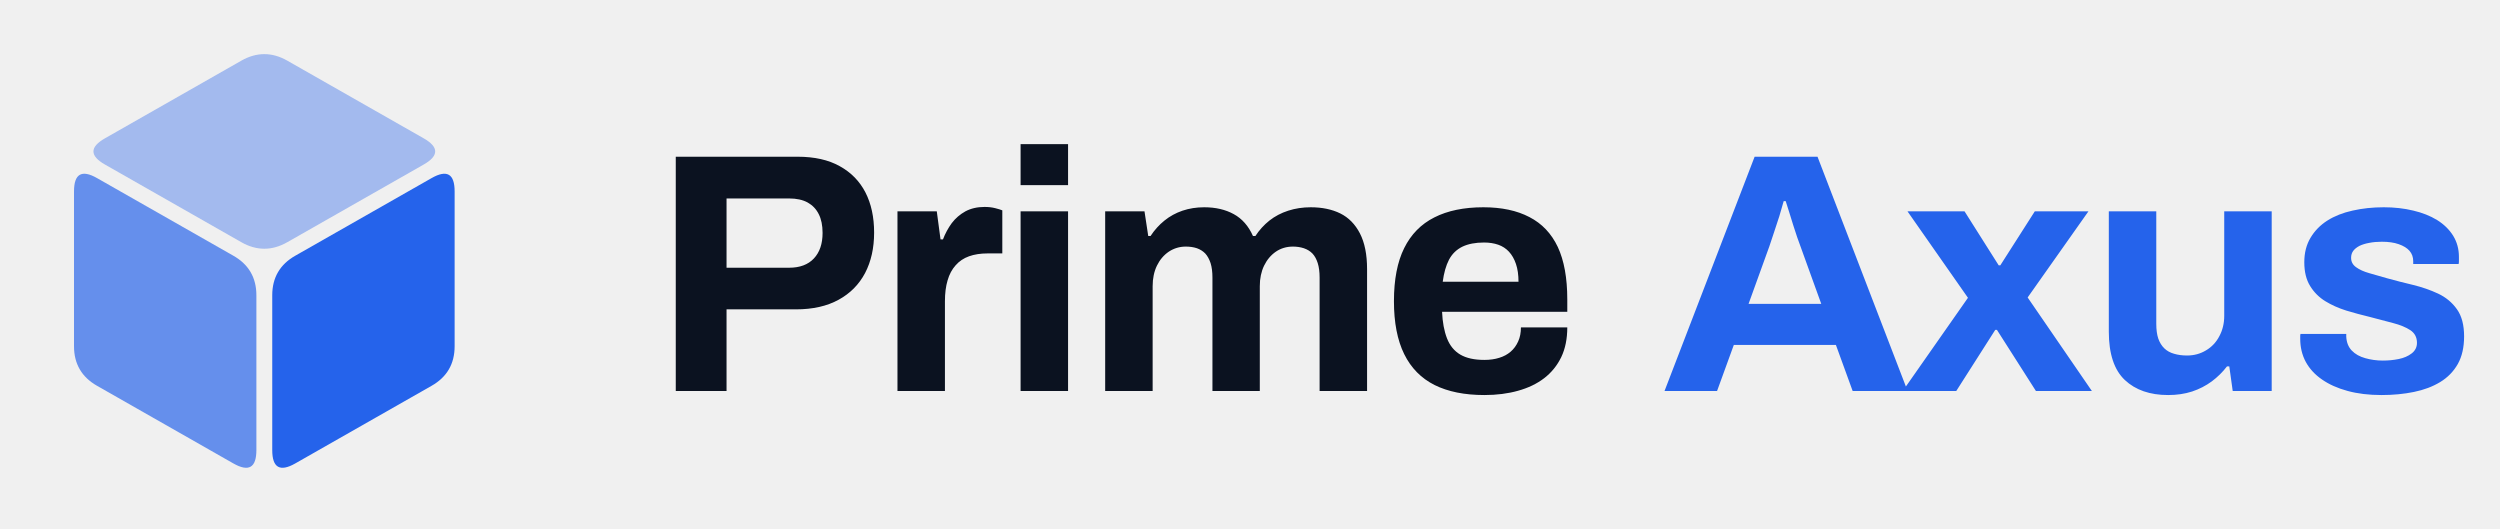
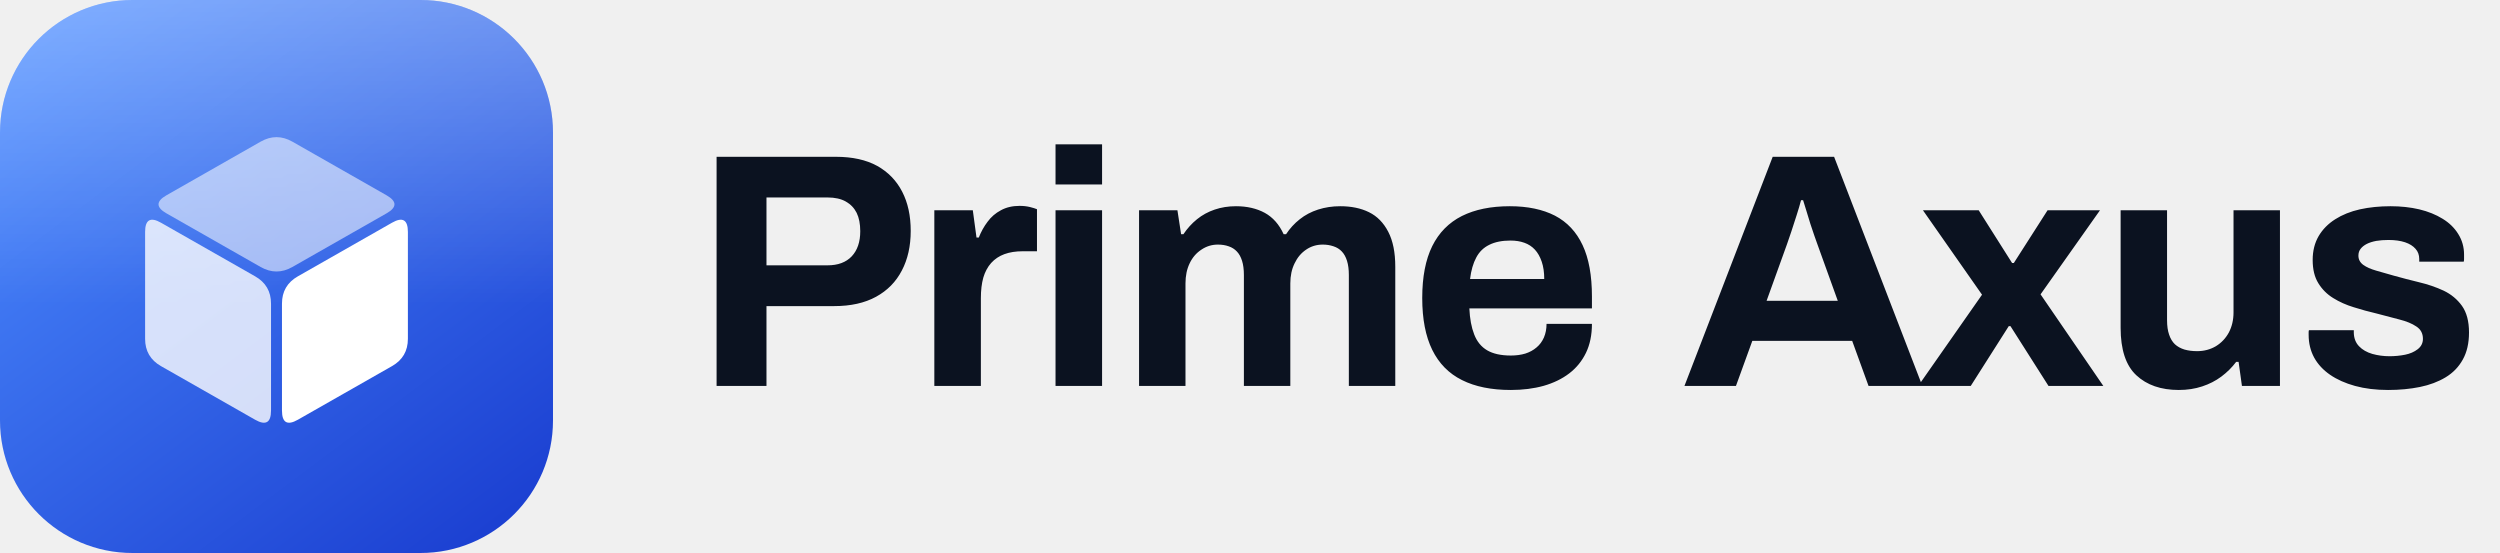
- <svg xmlns="http://www.w3.org/2000/svg" width="908" height="192" viewBox="0 0 227 48" fill="none">
-   <path d="M21.91 5.51Q24.00 4.32 26.09 5.51L38.47 12.56Q40.56 13.75 38.47 14.94L26.09 21.99Q24.00 23.18 21.91 21.99L9.53 14.94Q7.44 13.75 9.53 12.56Z" fill="#2563EB" fill-opacity="0.38" />
-   <path d="M6.72 17.38Q6.72 14.98 8.81 16.17L21.19 23.22Q23.28 24.41 23.28 26.81L23.28 40.87Q23.28 43.27 21.19 42.08L8.81 35.03Q6.72 33.84 6.72 31.44Z" fill="#2563EB" fill-opacity="0.68" />
-   <path d="M24.72 26.81Q24.72 24.41 26.81 23.22L39.19 16.17Q41.28 14.98 41.28 17.38L41.28 31.44Q41.28 33.84 39.19 35.03L26.81 42.08Q24.72 43.27 24.72 40.87Z" fill="#2563EB" fill-opacity="1" />
-   <path d="M65.97 35.50L61.36 35.50L61.36 14.23L72.42 14.23Q74.72 14.23 76.25 15.09Q77.79 15.94 78.58 17.47Q79.37 19.01 79.37 21.12Q79.37 23.22 78.55 24.79Q77.72 26.36 76.14 27.22Q74.56 28.09 72.27 28.09L65.97 28.09L65.97 35.50M65.97 18.02L65.97 24.31L71.65 24.31Q73.11 24.31 73.90 23.47Q74.69 22.63 74.69 21.15Q74.69 20.12 74.34 19.44Q74 18.76 73.34 18.39Q72.67 18.02 71.65 18.02L65.97 18.02M85.80 35.50L81.49 35.50L81.49 19.19L85.06 19.19L85.40 21.74L85.62 21.74Q85.93 20.93 86.42 20.26Q86.92 19.60 87.66 19.19Q88.41 18.79 89.40 18.79Q89.93 18.79 90.36 18.90Q90.80 19.01 91.01 19.10L91.01 23.01L89.68 23.01Q88.72 23.01 87.99 23.27Q87.26 23.53 86.77 24.09Q86.27 24.65 86.04 25.46Q85.80 26.26 85.80 27.35L85.80 35.50M96.98 16.81L92.67 16.81L92.67 13.09L96.98 13.09L96.98 16.81M96.98 35.50L92.67 35.50L92.67 19.19L96.98 19.19L96.98 35.50M104.66 35.50L100.35 35.50L100.35 19.19L103.92 19.19L104.26 21.43L104.47 21.43Q105 20.62 105.73 20.03Q106.46 19.44 107.37 19.13Q108.29 18.82 109.34 18.82Q110.89 18.82 112.02 19.44Q113.16 20.06 113.77 21.43L113.99 21.43Q114.52 20.62 115.26 20.03Q116.01 19.44 116.97 19.13Q117.93 18.82 119.01 18.82Q120.56 18.82 121.70 19.38Q122.83 19.94 123.48 21.19Q124.13 22.45 124.13 24.43L124.13 35.50L119.82 35.50L119.82 25.21Q119.82 24.43 119.65 23.89Q119.48 23.35 119.17 23.02Q118.86 22.70 118.39 22.54Q117.93 22.39 117.40 22.39Q116.53 22.39 115.85 22.85Q115.17 23.32 114.78 24.12Q114.39 24.93 114.39 25.98L114.39 35.50L110.09 35.50L110.09 25.21Q110.09 24.43 109.92 23.89Q109.74 23.35 109.44 23.02Q109.13 22.70 108.68 22.54Q108.23 22.39 107.67 22.39Q106.83 22.39 106.13 22.85Q105.44 23.32 105.05 24.12Q104.66 24.93 104.66 25.98L104.66 35.50M134.78 35.87Q132.09 35.87 130.26 34.96Q128.43 34.04 127.50 32.15Q126.57 30.26 126.57 27.35Q126.57 24.40 127.50 22.53Q128.43 20.65 130.24 19.74Q132.05 18.82 134.69 18.82Q137.17 18.82 138.87 19.71Q140.58 20.59 141.45 22.43Q142.31 24.28 142.31 27.19L142.31 28.31L130.94 28.31Q131 29.73 131.39 30.73Q131.78 31.72 132.60 32.20Q133.42 32.68 134.78 32.68Q135.53 32.68 136.13 32.49Q136.73 32.31 137.17 31.93Q137.60 31.56 137.85 31Q138.10 30.45 138.10 29.73L142.31 29.73Q142.31 31.28 141.76 32.43Q141.20 33.58 140.21 34.34Q139.22 35.10 137.84 35.48Q136.46 35.87 134.78 35.87M131 25.58L137.88 25.58Q137.88 24.65 137.65 23.97Q137.42 23.29 137.01 22.85Q136.61 22.42 136.04 22.22Q135.46 22.02 134.75 22.02Q133.57 22.02 132.78 22.40Q131.99 22.79 131.57 23.58Q131.16 24.37 131 25.58" fill="#0B1220" />
-   <path d="M155.91 35.50L151.14 35.50L159.32 14.23L165.03 14.23L173.21 35.50L168.22 35.50L166.70 31.32L157.43 31.32L155.91 35.50M160.66 22.36L158.77 27.59L165.37 27.59L163.48 22.36Q163.35 22.02 163.18 21.53Q163.01 21.05 162.83 20.46Q162.64 19.88 162.47 19.30Q162.30 18.73 162.14 18.26L161.96 18.26Q161.80 18.85 161.56 19.64Q161.31 20.43 161.06 21.16Q160.81 21.89 160.66 22.36M177.63 35.50L172.77 35.50L178.69 27.04L173.20 19.19L178.38 19.19L181.48 24.09L181.63 24.09L184.76 19.19L189.63 19.19L184.11 27.01L189.94 35.50L184.86 35.50L181.32 29.95L181.17 29.95L177.63 35.50M196.87 35.87Q194.39 35.87 192.94 34.51Q191.48 33.14 191.48 30.11L191.48 19.19L195.79 19.19L195.79 29.39Q195.79 30.20 195.97 30.74Q196.16 31.28 196.52 31.63Q196.87 31.97 197.40 32.12Q197.93 32.28 198.58 32.28Q199.54 32.28 200.31 31.81Q201.09 31.35 201.52 30.52Q201.96 29.70 201.96 28.68L201.96 19.19L206.27 19.19L206.27 35.50L202.73 35.50L202.42 33.27L202.21 33.27Q201.62 34.04 200.83 34.63Q200.03 35.22 199.04 35.55Q198.05 35.87 196.87 35.87M216.24 35.87Q214.53 35.87 213.17 35.50Q211.80 35.13 210.84 34.46Q209.88 33.80 209.37 32.87Q208.86 31.93 208.86 30.76L208.86 30.51Q208.86 30.38 208.89 30.32L213.04 30.32L213.04 30.57Q213.08 31.35 213.54 31.83Q214 32.31 214.76 32.52Q215.52 32.74 216.36 32.74Q217.11 32.74 217.80 32.60Q218.50 32.46 218.98 32.09Q219.46 31.72 219.46 31.13Q219.46 30.38 218.86 29.98Q218.25 29.58 217.28 29.33Q216.30 29.08 215.15 28.77Q214.10 28.52 213.04 28.20Q211.99 27.87 211.14 27.35Q210.28 26.82 209.76 25.97Q209.23 25.12 209.23 23.81Q209.23 22.54 209.79 21.60Q210.35 20.65 211.32 20.03Q212.30 19.41 213.62 19.12Q214.94 18.82 216.45 18.82Q217.88 18.82 219.12 19.12Q220.36 19.41 221.29 19.98Q222.22 20.56 222.75 21.41Q223.27 22.26 223.27 23.32L223.27 23.72Q223.27 23.91 223.24 23.97L219.12 23.97L219.12 23.72Q219.12 23.16 218.78 22.77Q218.44 22.39 217.80 22.17Q217.17 21.95 216.27 21.95Q215.65 21.95 215.14 22.05Q214.63 22.14 214.25 22.32Q213.88 22.51 213.68 22.77Q213.48 23.04 213.48 23.41Q213.48 23.94 213.93 24.26Q214.38 24.59 215.12 24.80Q215.87 25.02 216.76 25.27Q217.88 25.58 219.10 25.87Q220.33 26.17 221.38 26.66Q222.44 27.16 223.09 28.08Q223.74 28.99 223.74 30.54Q223.74 32.03 223.17 33.05Q222.59 34.07 221.57 34.69Q220.55 35.31 219.18 35.59Q217.82 35.87 216.24 35.87" fill="#2563EB" />
+ <svg xmlns="http://www.w3.org/2000/svg" width="868" height="192" viewBox="0 0 217 48" fill="none">
+   <defs>
+     <linearGradient id="ab" x1="6" y1="0" x2="42" y2="48" gradientUnits="userSpaceOnUse">
+       <stop offset="0" stop-color="#4D8DFF" />
+       <stop offset="1" stop-color="#1B3FD1" />
+     </linearGradient>
+     <linearGradient id="ah" x1="0" y1="0" x2="0" y2="48" gradientUnits="userSpaceOnUse">
+       <stop offset="0" stop-color="#fff" stop-opacity=".28" />
+       <stop offset=".55" stop-color="#fff" stop-opacity="0" />
+     </linearGradient>
+   </defs>
+   <rect width="48" height="48" rx="11.5" fill="url(#ab)" />
+   <rect width="48" height="48" rx="11.5" fill="url(#ah)" />
+   <g transform="translate(24 24.5) scale(.66) translate(-24 -24)">
+     <path d="M21.91 5.51Q24.00 4.32 26.09 5.51L38.47 12.56Q40.56 13.75 38.47 14.94L26.09 21.99Q24.00 23.18 21.91 21.99L9.53 14.94Q7.44 13.75 9.53 12.56Z" fill="#fff" fill-opacity="0.55" />
+     <path d="M6.72 17.38Q6.72 14.98 8.81 16.17L21.19 23.22Q23.28 24.41 23.28 26.81L23.28 40.87Q23.28 43.27 21.19 42.08L8.81 35.03Q6.72 33.84 6.72 31.44Z" fill="#fff" fill-opacity="0.8" />
+     <path d="M24.72 26.81Q24.72 24.41 26.81 23.22L39.19 16.17Q41.28 14.98 41.28 17.38L41.28 31.44Q41.28 33.84 39.19 35.03L26.81 42.08Q24.72 43.27 24.72 40.87Z" fill="#fff" fill-opacity="1" />
+   </g>
+   <path d="M66.53 33.50L62.20 33.50L62.20 13.61L72.56 13.61Q74.70 13.61 76.14 14.40Q77.57 15.20 78.31 16.64Q79.05 18.07 79.05 20.04Q79.05 22.02 78.28 23.48Q77.52 24.95 76.04 25.76Q74.56 26.57 72.41 26.57L66.53 26.57L66.53 33.50M66.53 17.14L66.53 23.03L71.83 23.03Q73.19 23.03 73.93 22.25Q74.67 21.46 74.67 20.07Q74.67 19.12 74.36 18.48Q74.04 17.84 73.41 17.49Q72.79 17.14 71.83 17.14L66.53 17.14M85.14 33.50L81.10 33.50L81.10 18.25L84.44 18.25L84.76 20.62L84.96 20.62Q85.25 19.87 85.72 19.25Q86.18 18.62 86.88 18.25Q87.57 17.87 88.50 17.87Q88.99 17.87 89.40 17.97Q89.80 18.07 90.01 18.16L90.01 21.81L88.76 21.81Q87.86 21.81 87.18 22.06Q86.50 22.31 86.03 22.83Q85.57 23.35 85.35 24.10Q85.14 24.86 85.14 25.87L85.14 33.50M95.66 16.01L91.62 16.01L91.62 12.53L95.66 12.53L95.66 16.01M95.66 33.50L91.62 33.50L91.62 18.25L95.66 18.25L95.66 33.50M102.90 33.50L98.87 33.50L98.87 18.25L102.20 18.25L102.52 20.33L102.72 20.33Q103.22 19.58 103.90 19.03Q104.58 18.48 105.44 18.19Q106.29 17.90 107.28 17.90Q108.73 17.90 109.79 18.48Q110.84 19.06 111.42 20.33L111.63 20.33Q112.12 19.58 112.82 19.03Q113.51 18.48 114.41 18.19Q115.31 17.90 116.33 17.90Q117.78 17.90 118.83 18.42Q119.89 18.94 120.50 20.12Q121.11 21.29 121.11 23.15L121.11 33.50L117.08 33.50L117.08 23.87Q117.08 23.15 116.92 22.64Q116.76 22.13 116.47 21.83Q116.18 21.52 115.75 21.38Q115.31 21.23 114.82 21.23Q114.01 21.23 113.37 21.67Q112.73 22.10 112.37 22.86Q112 23.61 112 24.60L112 33.50L107.97 33.50L107.97 23.87Q107.97 23.15 107.81 22.64Q107.65 22.13 107.36 21.83Q107.07 21.52 106.65 21.38Q106.23 21.23 105.71 21.23Q104.93 21.23 104.28 21.67Q103.62 22.10 103.26 22.86Q102.90 23.61 102.90 24.60L102.90 33.50M131.14 33.85Q128.61 33.85 126.90 32.99Q125.19 32.14 124.32 30.37Q123.45 28.60 123.45 25.87Q123.45 23.12 124.32 21.36Q125.19 19.61 126.89 18.75Q128.59 17.90 131.05 17.90Q133.37 17.90 134.97 18.72Q136.56 19.55 137.37 21.28Q138.18 23 138.18 25.73L138.18 26.77L127.54 26.77Q127.60 28.11 127.96 29.03Q128.32 29.96 129.09 30.41Q129.86 30.86 131.14 30.86Q131.83 30.86 132.40 30.69Q132.96 30.51 133.37 30.16Q133.78 29.82 134.01 29.30Q134.24 28.77 134.24 28.11L138.18 28.11Q138.18 29.56 137.66 30.63Q137.14 31.70 136.21 32.41Q135.28 33.12 133.99 33.49Q132.70 33.85 131.14 33.85M127.60 24.22L134.04 24.22Q134.04 23.35 133.82 22.71Q133.60 22.07 133.23 21.67Q132.85 21.26 132.31 21.07Q131.78 20.88 131.11 20.88Q130.01 20.88 129.27 21.25Q128.53 21.61 128.14 22.35Q127.74 23.09 127.60 24.22M150.68 33.50L146.21 33.50L153.87 13.61L159.20 13.61L166.86 33.50L162.19 33.50L160.77 29.59L152.10 29.59L150.68 33.50M155.11 21.20L153.34 26.11L159.52 26.11L157.75 21.20Q157.64 20.88 157.48 20.44Q157.32 19.99 157.14 19.43Q156.97 18.88 156.81 18.35Q156.65 17.81 156.51 17.38L156.33 17.38Q156.19 17.93 155.95 18.67Q155.72 19.41 155.49 20.09Q155.26 20.77 155.11 21.20M171.06 33.50L166.50 33.50L172.04 25.58L166.91 18.25L171.75 18.25L174.65 22.83L174.80 22.83L177.73 18.25L182.28 18.25L177.12 25.55L182.57 33.50L177.81 33.50L174.51 28.31L174.36 28.31L171.06 33.50M189.12 33.85Q186.80 33.85 185.43 32.57Q184.07 31.30 184.07 28.45L184.07 18.25L188.10 18.25L188.10 27.79Q188.10 28.54 188.28 29.05Q188.45 29.56 188.78 29.88Q189.12 30.19 189.61 30.34Q190.10 30.48 190.71 30.48Q191.61 30.48 192.34 30.05Q193.06 29.61 193.47 28.85Q193.87 28.08 193.87 27.12L193.87 18.25L197.90 18.25L197.90 33.50L194.60 33.50L194.31 31.41L194.10 31.41Q193.55 32.14 192.81 32.69Q192.07 33.24 191.15 33.54Q190.22 33.85 189.12 33.85M207.29 33.85Q205.70 33.85 204.42 33.50Q203.15 33.15 202.25 32.53Q201.35 31.91 200.87 31.04Q200.39 30.16 200.39 29.06L200.39 28.83Q200.39 28.71 200.42 28.66L204.31 28.66L204.31 28.89Q204.33 29.61 204.77 30.06Q205.20 30.51 205.92 30.72Q206.63 30.92 207.41 30.92Q208.10 30.92 208.76 30.79Q209.41 30.66 209.86 30.31Q210.31 29.96 210.31 29.41Q210.31 28.71 209.74 28.34Q209.18 27.96 208.26 27.73Q207.35 27.50 206.28 27.21Q205.29 26.98 204.31 26.67Q203.32 26.37 202.52 25.87Q201.72 25.38 201.23 24.58Q200.74 23.79 200.74 22.57Q200.74 21.38 201.26 20.49Q201.78 19.61 202.70 19.03Q203.61 18.45 204.84 18.17Q206.07 17.90 207.50 17.90Q208.83 17.90 209.99 18.17Q211.15 18.45 212.02 18.99Q212.89 19.52 213.38 20.32Q213.88 21.12 213.88 22.10L213.88 22.48Q213.88 22.65 213.85 22.71L209.99 22.71L209.99 22.48Q209.99 21.96 209.67 21.60Q209.35 21.23 208.76 21.03Q208.16 20.83 207.32 20.83Q206.74 20.83 206.26 20.91Q205.78 21 205.44 21.17Q205.09 21.35 204.90 21.60Q204.71 21.84 204.71 22.19Q204.71 22.68 205.13 22.99Q205.55 23.29 206.25 23.49Q206.94 23.70 207.79 23.93Q208.83 24.22 209.98 24.50Q211.12 24.77 212.11 25.23Q213.09 25.70 213.70 26.55Q214.31 27.41 214.31 28.86Q214.31 30.25 213.77 31.21Q213.24 32.17 212.28 32.75Q211.32 33.33 210.05 33.59Q208.77 33.85 207.29 33.85" fill="#0B1220" />
</svg>
